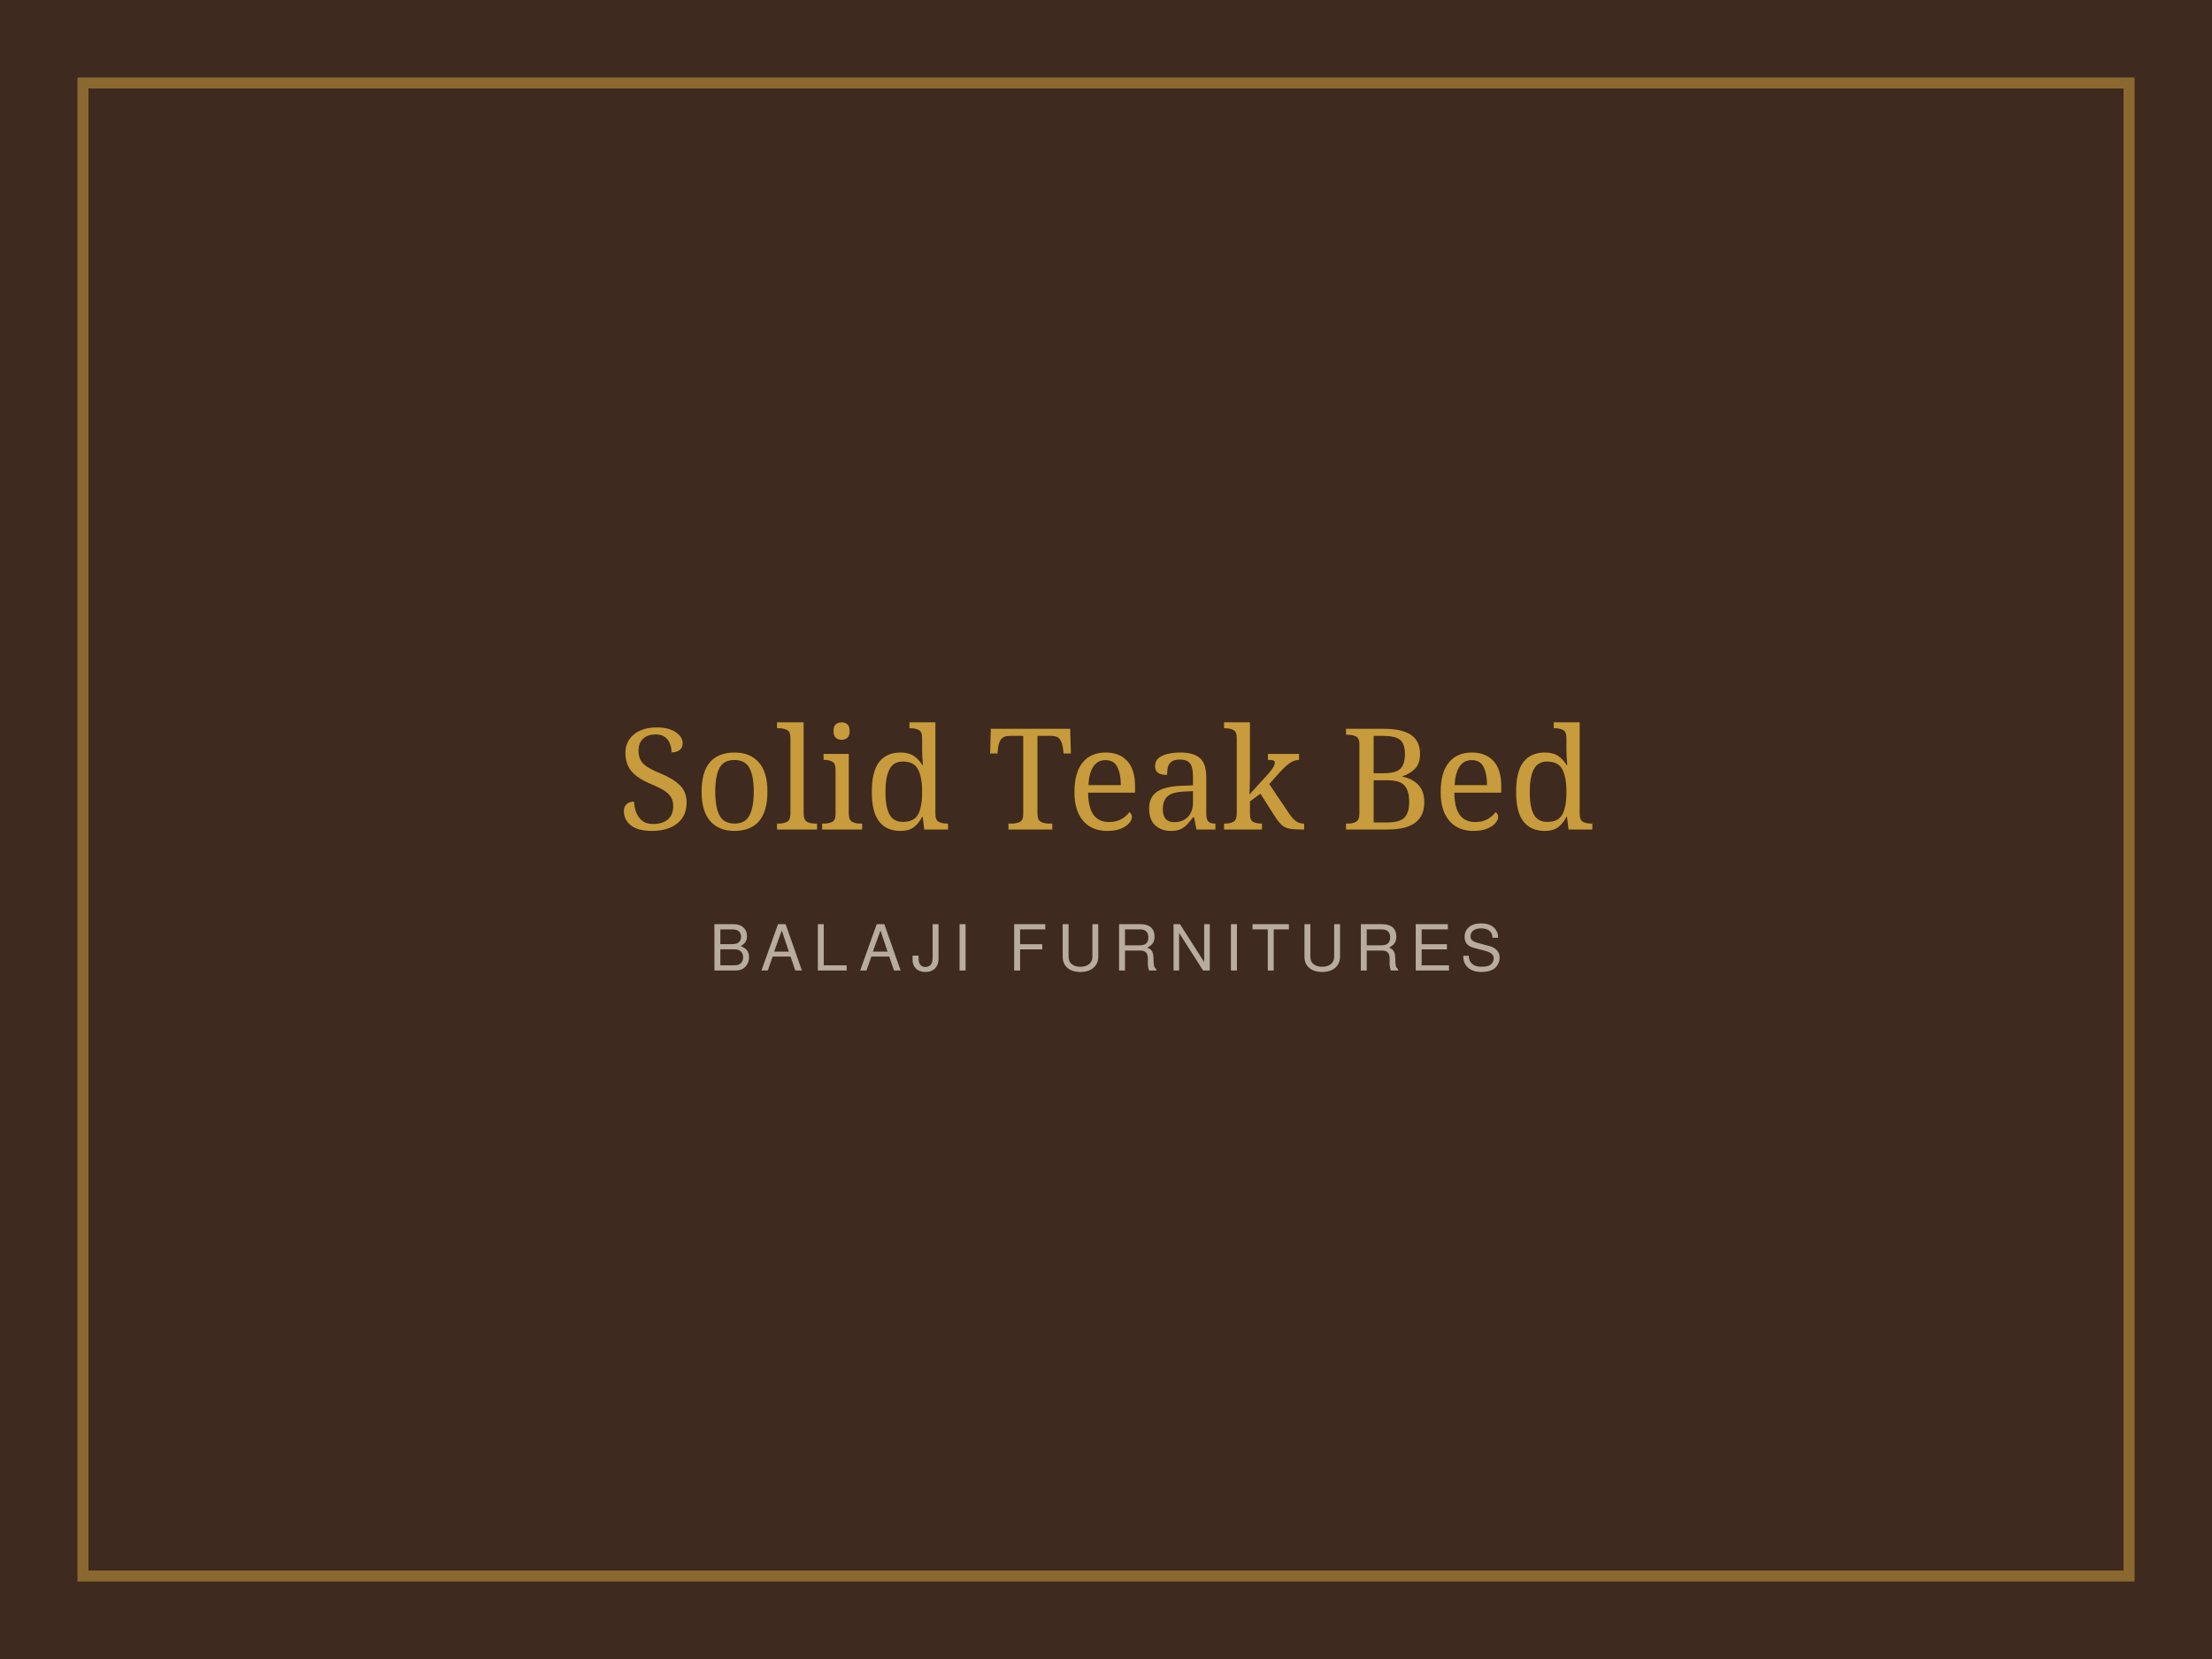
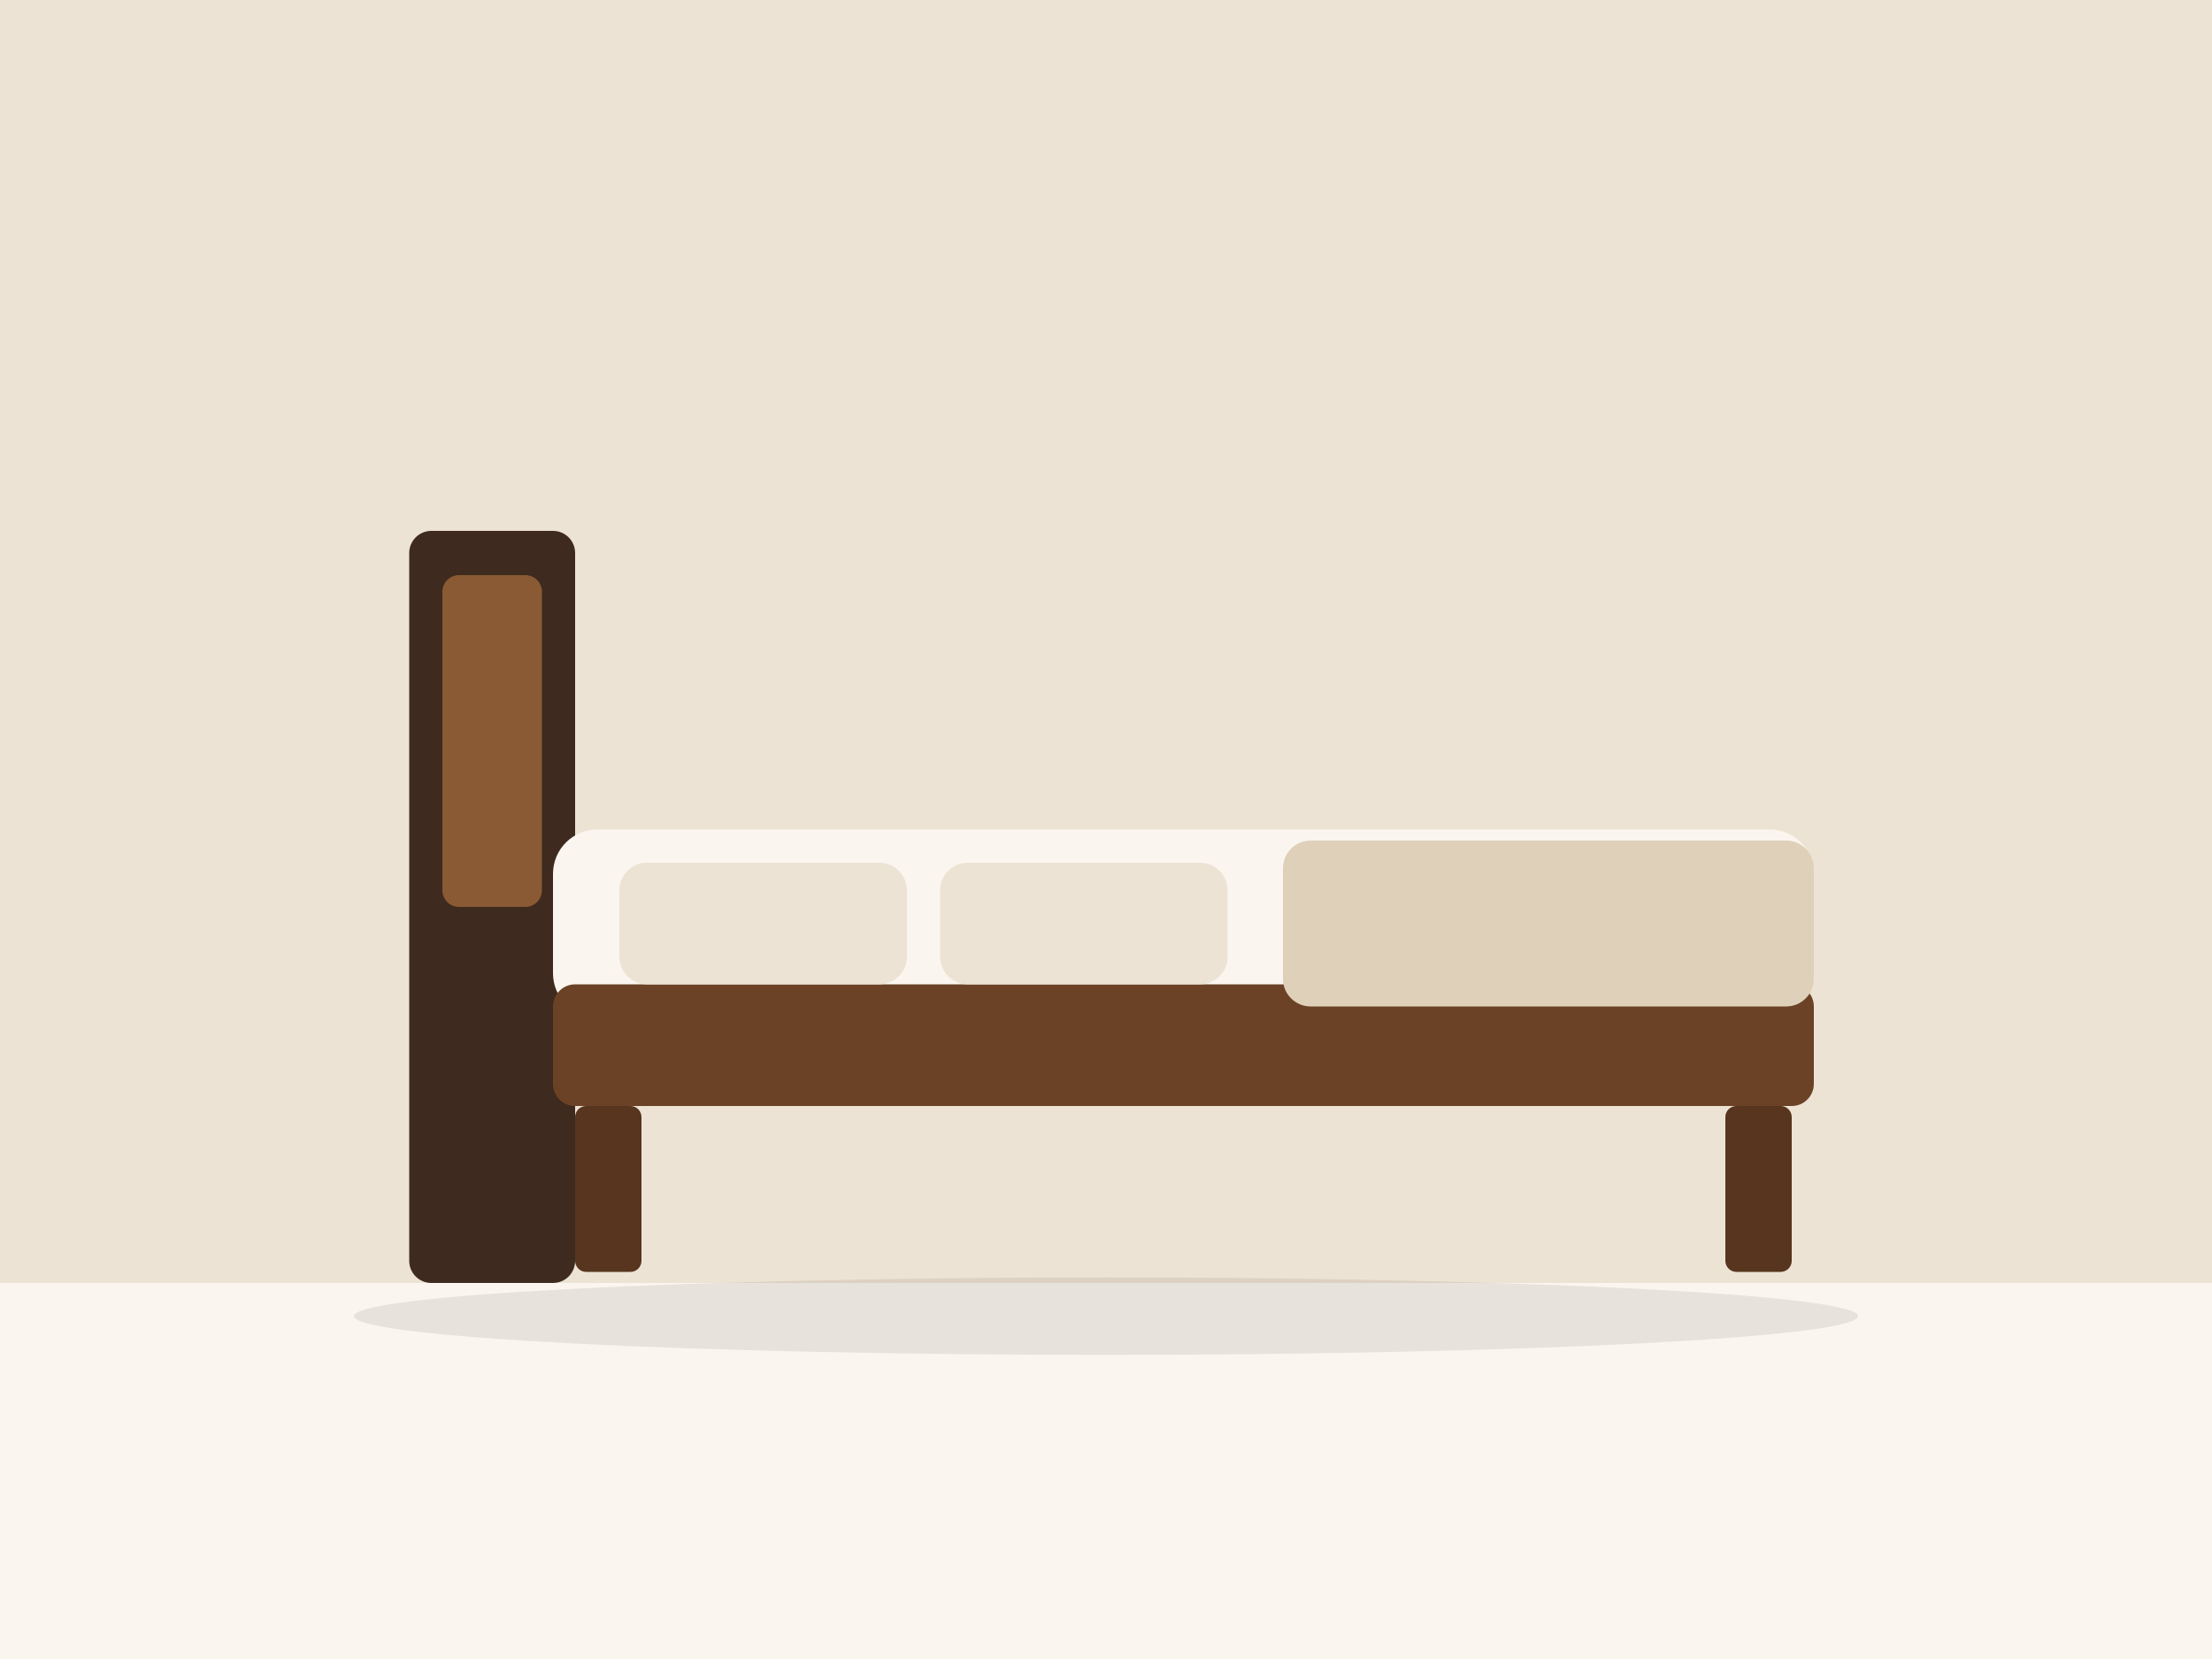
- <svg xmlns="http://www.w3.org/2000/svg" width="800" height="600" viewBox="0 0 800 600" role="img" aria-label="Solid Teak Bed placeholder">
-   <rect width="800" height="600" fill="#3E2A1E" />
-   <rect x="30" y="30" width="740" height="540" fill="none" stroke="#C89B3C" stroke-width="4" opacity="0.55" />
-   <text x="50%" y="300" text-anchor="middle" font-family="Georgia, 'Playfair Display', serif" font-size="51" fill="#C89B3C">Solid Teak Bed</text>
-   <text x="50%" y="351" text-anchor="middle" font-family="Helvetica, Arial, sans-serif" font-size="23" fill="#EDE3D4" opacity="0.7" letter-spacing="3.6">BALAJI FURNITURES</text>
+ <svg xmlns="http://www.w3.org/2000/svg" width="800" height="600" viewBox="0 0 400 300" role="img" aria-label="Solid teak bed">
+   <rect width="400" height="300" fill="#EDE3D4" />
+   <rect x="0" y="232" width="400" height="68" rx="0" fill="#FAF6EF" />
+   <ellipse cx="200" cy="238" rx="136" ry="7" fill="#3E2A1E" opacity="0.10" />
+   <g transform="translate(0,0)">
+     <rect x="74" y="96" width="30" height="136" rx="4" fill="#3E2A1E" />
+     <rect x="80" y="104" width="18" height="60" rx="3" fill="#8A5A34" />
+     <rect x="100" y="150" width="228" height="34" rx="8" fill="#FAF6EF" />
+     <rect x="100" y="178" width="228" height="22" rx="4" fill="#6B4226" />
+     <rect x="112" y="156" width="52" height="22" rx="5" fill="#EDE3D4" />
+     <rect x="170" y="156" width="52" height="22" rx="5" fill="#EDE3D4" />
+     <rect x="232" y="152" width="96" height="30" rx="5" fill="#DFD0BA" />
+     <rect x="104" y="200" width="12" height="30" rx="2" fill="#57351E" />
+     <rect x="312" y="200" width="12" height="30" rx="2" fill="#57351E" />
+   </g>
</svg>
